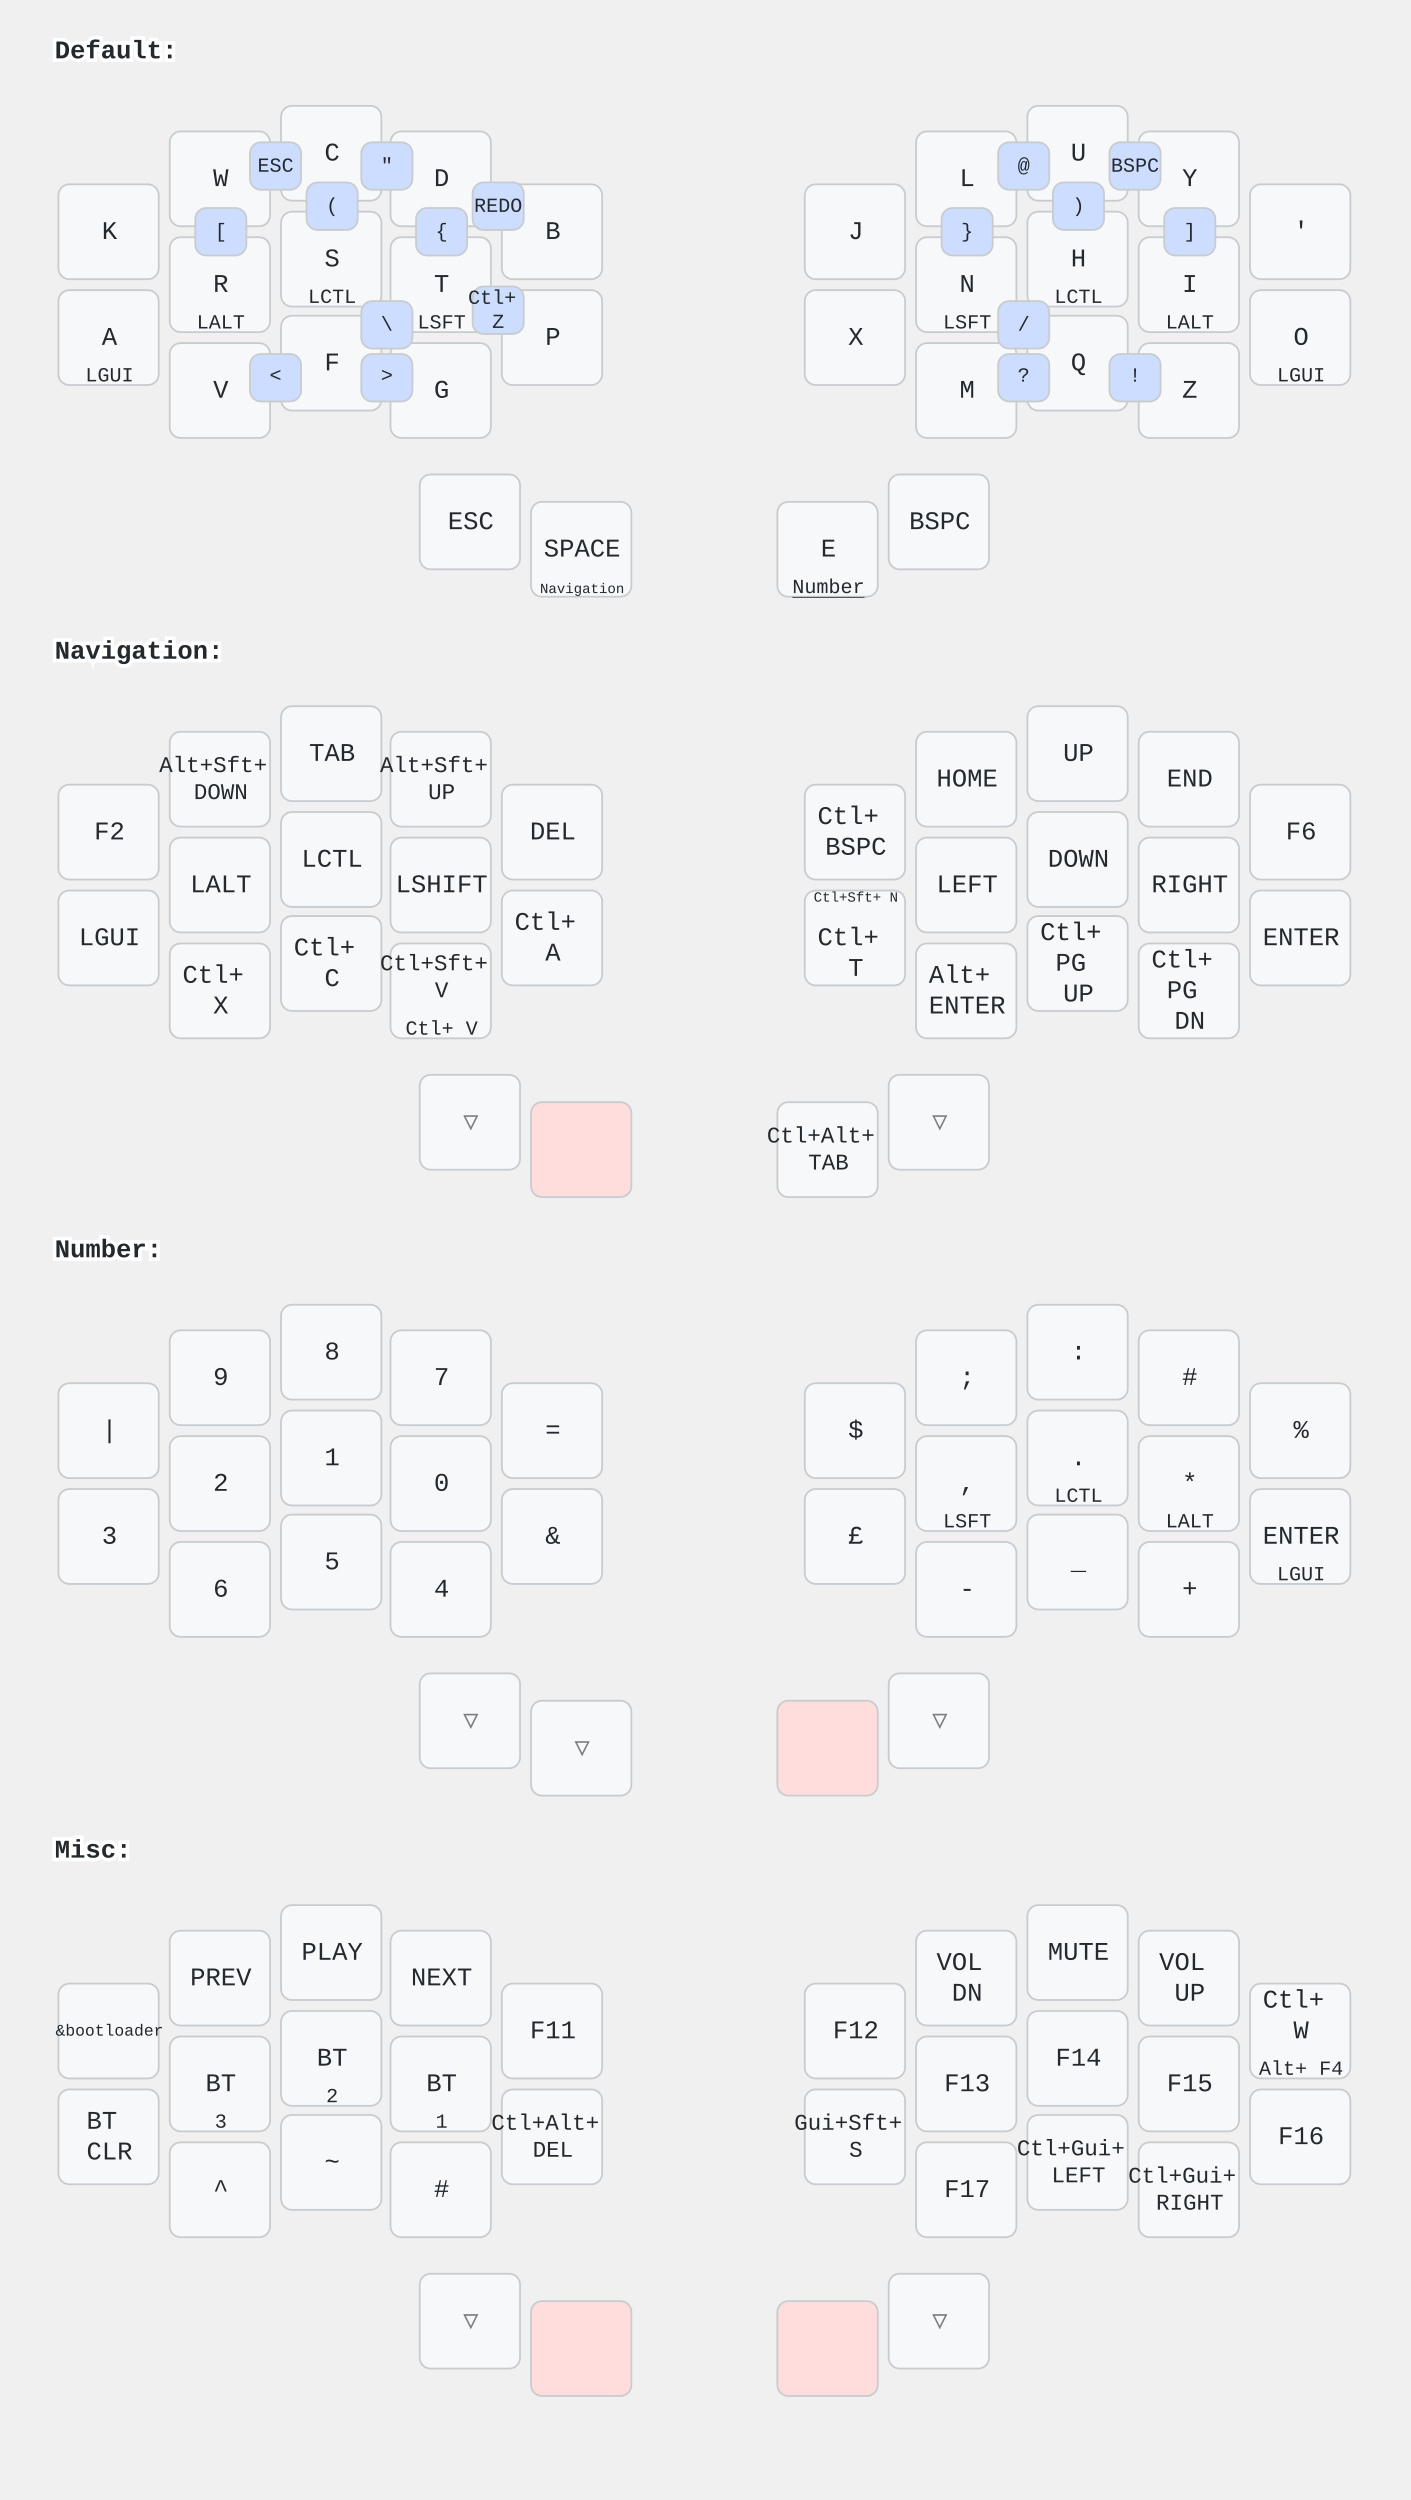
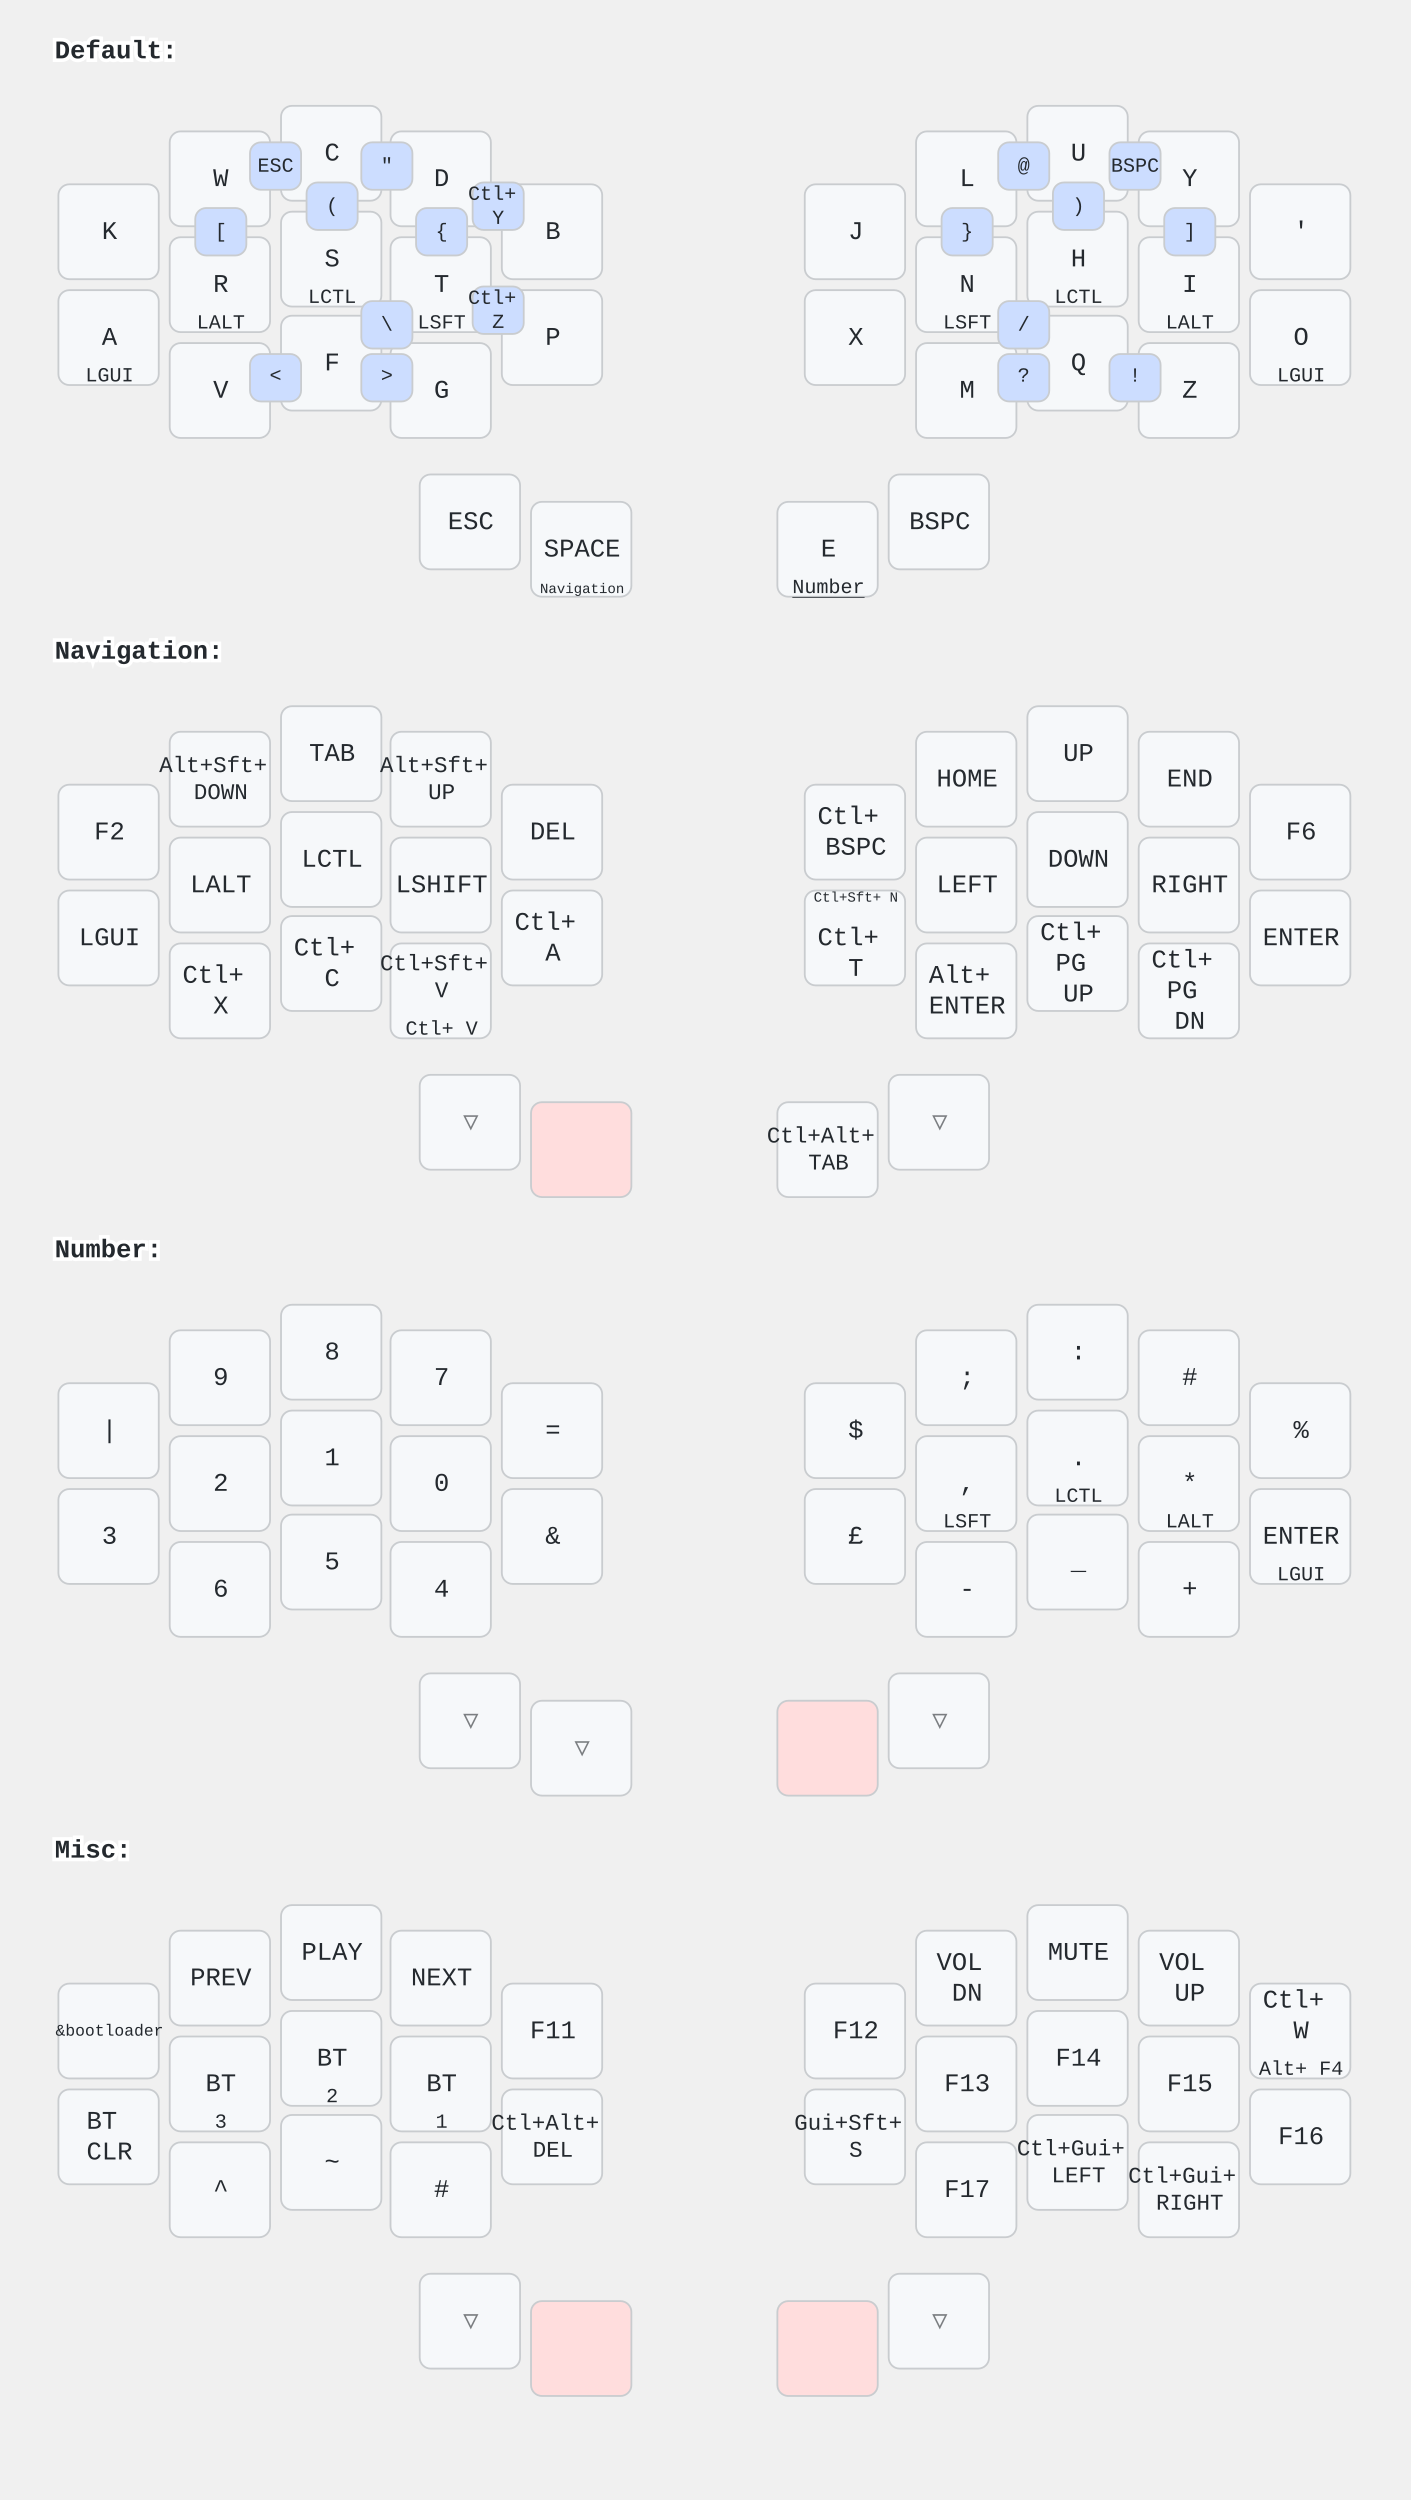
<svg xmlns="http://www.w3.org/2000/svg" width="773" height="1370" viewBox="0 0 773 1370" class="keymap">
  <style>/* inherit to force styles through use tags */
svg path {
    fill: inherit;
}

/* font and background color specifications */
svg.keymap {
    font-family: SFMono-Regular,Consolas,Liberation Mono,Menlo,monospace;
    font-size: 14px;
    font-kerning: normal;
    text-rendering: optimizeLegibility;
    fill: #24292e;
}

/* default key styling */
rect.key {
    fill: #f6f8fa;
}

rect.key, rect.combo {
    stroke: #c9cccf;
    stroke-width: 1;
}

/* default key side styling, only used is draw_key_sides is set */
rect.side {
    filter: brightness(90%);
}

/* color accent for combo boxes */
rect.combo, rect.combo-separate {
    fill: #cdf;
}

/* color accent for held keys */
rect.held, rect.combo.held {
    fill: #fdd;
}

/* color accent for ghost (optional) keys */
rect.ghost, rect.combo.ghost {
    stroke-dasharray: 4, 4;
    stroke-width: 2;
}

text {
    text-anchor: middle;
    dominant-baseline: middle;
}

/* styling for layer labels */
text.label {
    font-weight: bold;
    text-anchor: start;
    stroke: white;
    stroke-width: 4;
    paint-order: stroke;
}

/* styling for optional footer */
text.footer {
    text-anchor: end;
    dominant-baseline: auto;
    stroke: white;
    stroke-width: 4;
    paint-order: stroke;
}

/* styling for combo tap, and key hold/shifted label text */
text.combo, text.hold, text.shifted {
    font-size: 11px;
}

text.hold {
    text-anchor: middle;
    dominant-baseline: auto;
}

text.shifted {
    text-anchor: middle;
    dominant-baseline: hanging;
}

text.layer-activator {
    text-decoration: underline;
}

/* styling for hold/shifted label text in combo box */
text.combo.hold, text.combo.shifted {
    font-size: 8px;
}

/* lighter symbol for transparent keys */
text.trans {
    fill: #7b7e81;
}

/* styling for combo dendrons */
path.combo {
    stroke-width: 1;
    stroke: gray;
    fill: none;
}

/* Start Tabler Icons Cleanup */
/* cannot use height/width with glyphs */
.icon-tabler &gt; path {
    fill: inherit;
    stroke: inherit;
    stroke-width: 2;
}
/* hide tabler's default box */
.icon-tabler &gt; path[stroke="none"][fill="none"] {
    visibility: hidden;
}
/* End Tabler Icons Cleanup */
</style>
  <g transform="translate(30, 0)" class="layer-Default">
    <text x="0" y="28" class="label" id="Default">Default:</text>
    <g transform="translate(0, 56)">
      <g transform="translate(30, 71)" class="key keypos-0">
        <rect rx="6" ry="6" x="-28" y="-26" width="55" height="52" class="key" />
        <text x="0" y="0" class="key tap">K</text>
      </g>
      <g transform="translate(91, 42)" class="key keypos-1">
        <rect rx="6" ry="6" x="-28" y="-26" width="55" height="52" class="key" />
        <text x="0" y="0" class="key tap">W</text>
      </g>
      <g transform="translate(152, 28)" class="key keypos-2">
        <rect rx="6" ry="6" x="-28" y="-26" width="55" height="52" class="key" />
        <text x="0" y="0" class="key tap">C</text>
      </g>
      <g transform="translate(212, 42)" class="key keypos-3">
        <rect rx="6" ry="6" x="-28" y="-26" width="55" height="52" class="key" />
        <text x="0" y="0" class="key tap">D</text>
      </g>
      <g transform="translate(273, 71)" class="key keypos-4">
        <rect rx="6" ry="6" x="-28" y="-26" width="55" height="52" class="key" />
        <text x="0" y="0" class="key tap">B</text>
      </g>
      <g transform="translate(439, 71)" class="key keypos-5">
        <rect rx="6" ry="6" x="-28" y="-26" width="55" height="52" class="key" />
        <text x="0" y="0" class="key tap">J</text>
      </g>
      <g transform="translate(500, 42)" class="key keypos-6">
        <rect rx="6" ry="6" x="-28" y="-26" width="55" height="52" class="key" />
        <text x="0" y="0" class="key tap">L</text>
      </g>
      <g transform="translate(561, 28)" class="key keypos-7">
        <rect rx="6" ry="6" x="-28" y="-26" width="55" height="52" class="key" />
        <text x="0" y="0" class="key tap">U</text>
      </g>
      <g transform="translate(622, 42)" class="key keypos-8">
        <rect rx="6" ry="6" x="-28" y="-26" width="55" height="52" class="key" />
        <text x="0" y="0" class="key tap">Y</text>
      </g>
      <g transform="translate(683, 71)" class="key keypos-9">
        <rect rx="6" ry="6" x="-28" y="-26" width="55" height="52" class="key" />
        <text x="0" y="0" class="key tap">'</text>
      </g>
      <g transform="translate(30, 129)" class="key keypos-10">
        <rect rx="6" ry="6" x="-28" y="-26" width="55" height="52" class="key" />
        <text x="0" y="0" class="key tap">A</text>
        <text x="0" y="24" class="key hold">LGUI</text>
      </g>
      <g transform="translate(91, 100)" class="key keypos-11">
        <rect rx="6" ry="6" x="-28" y="-26" width="55" height="52" class="key" />
        <text x="0" y="0" class="key tap">R</text>
        <text x="0" y="24" class="key hold">LALT</text>
      </g>
      <g transform="translate(152, 86)" class="key keypos-12">
        <rect rx="6" ry="6" x="-28" y="-26" width="55" height="52" class="key" />
        <text x="0" y="0" class="key tap">S</text>
        <text x="0" y="24" class="key hold">LCTL</text>
      </g>
      <g transform="translate(212, 100)" class="key keypos-13">
        <rect rx="6" ry="6" x="-28" y="-26" width="55" height="52" class="key" />
        <text x="0" y="0" class="key tap">T</text>
        <text x="0" y="24" class="key hold">LSFT</text>
      </g>
      <g transform="translate(273, 129)" class="key keypos-14">
        <rect rx="6" ry="6" x="-28" y="-26" width="55" height="52" class="key" />
        <text x="0" y="0" class="key tap">P</text>
      </g>
      <g transform="translate(439, 129)" class="key keypos-15">
        <rect rx="6" ry="6" x="-28" y="-26" width="55" height="52" class="key" />
        <text x="0" y="0" class="key tap">X</text>
      </g>
      <g transform="translate(500, 100)" class="key keypos-16">
        <rect rx="6" ry="6" x="-28" y="-26" width="55" height="52" class="key" />
        <text x="0" y="0" class="key tap">N</text>
        <text x="0" y="24" class="key hold">LSFT</text>
      </g>
      <g transform="translate(561, 86)" class="key keypos-17">
        <rect rx="6" ry="6" x="-28" y="-26" width="55" height="52" class="key" />
        <text x="0" y="0" class="key tap">H</text>
        <text x="0" y="24" class="key hold">LCTL</text>
      </g>
      <g transform="translate(622, 100)" class="key keypos-18">
        <rect rx="6" ry="6" x="-28" y="-26" width="55" height="52" class="key" />
        <text x="0" y="0" class="key tap">I</text>
        <text x="0" y="24" class="key hold">LALT</text>
      </g>
      <g transform="translate(683, 129)" class="key keypos-19">
        <rect rx="6" ry="6" x="-28" y="-26" width="55" height="52" class="key" />
        <text x="0" y="0" class="key tap">O</text>
        <text x="0" y="24" class="key hold">LGUI</text>
      </g>
      <g transform="translate(91, 158)" class="key keypos-20">
        <rect rx="6" ry="6" x="-28" y="-26" width="55" height="52" class="key" />
        <text x="0" y="0" class="key tap">V</text>
      </g>
      <g transform="translate(152, 143)" class="key keypos-21">
        <rect rx="6" ry="6" x="-28" y="-26" width="55" height="52" class="key" />
        <text x="0" y="0" class="key tap">F</text>
      </g>
      <g transform="translate(212, 158)" class="key keypos-22">
        <rect rx="6" ry="6" x="-28" y="-26" width="55" height="52" class="key" />
        <text x="0" y="0" class="key tap">G</text>
      </g>
      <g transform="translate(500, 158)" class="key keypos-23">
        <rect rx="6" ry="6" x="-28" y="-26" width="55" height="52" class="key" />
        <text x="0" y="0" class="key tap">M</text>
      </g>
      <g transform="translate(561, 143)" class="key keypos-24">
        <rect rx="6" ry="6" x="-28" y="-26" width="55" height="52" class="key" />
        <text x="0" y="0" class="key tap">Q</text>
      </g>
      <g transform="translate(622, 158)" class="key keypos-25">
        <rect rx="6" ry="6" x="-28" y="-26" width="55" height="52" class="key" />
        <text x="0" y="0" class="key tap">Z</text>
      </g>
      <g transform="translate(228, 230)" class="key keypos-26">
        <rect rx="6" ry="6" x="-28" y="-26" width="55" height="52" class="key" />
        <text x="0" y="0" class="key tap">ESC</text>
      </g>
      <g transform="translate(289, 245)" class="key keypos-27">
        <rect rx="6" ry="6" x="-28" y="-26" width="55" height="52" class="key" />
        <text x="0" y="0" class="key tap">SPACE</text>
        <a href="#Navigation">
          <text x="0" y="24" class="key hold layer-activator">
            <tspan style="font-size: 70%">Navigation</tspan>
          </text>
        </a>
      </g>
      <g transform="translate(424, 245)" class="key keypos-28">
        <rect rx="6" ry="6" x="-28" y="-26" width="55" height="52" class="key" />
        <text x="0" y="0" class="key tap">E</text>
        <a href="#Number">
          <text x="0" y="24" class="key hold layer-activator">Number</text>
        </a>
      </g>
      <g transform="translate(485, 230)" class="key keypos-29">
        <rect rx="6" ry="6" x="-28" y="-26" width="55" height="52" class="key" />
        <text x="0" y="0" class="key tap">BSPC</text>
      </g>
      <g class="combo combopos-0">
        <rect rx="6" ry="6" x="229" y="44" width="28" height="26" class="combo" />
-         <text x="243" y="57" class="combo tap">REDO</text>
+         <text x="243" y="57" class="combo tap">
+           <tspan x="243" dy="-0.6em">Ctl+</tspan>
+           <tspan x="243" dy="1.2em">Y</tspan>
+         </text>
      </g>
      <g class="combo combopos-1">
        <rect rx="6" ry="6" x="229" y="101" width="28" height="26" class="combo" />
        <text x="243" y="114" class="combo tap">
          <tspan x="243" dy="-0.6em">Ctl+</tspan>
          <tspan x="243" dy="1.2em">Z</tspan>
        </text>
      </g>
      <g class="combo combopos-2">
        <rect rx="6" ry="6" x="107" y="22" width="28" height="26" class="combo" />
        <text x="121" y="35" class="combo tap">ESC</text>
      </g>
      <g class="combo combopos-3">
        <rect rx="6" ry="6" x="578" y="22" width="28" height="26" class="combo" />
        <text x="592" y="35" class="combo tap">BSPC</text>
      </g>
      <g class="combo combopos-4">
        <rect rx="6" ry="6" x="107" y="138" width="28" height="26" class="combo" />
        <text x="121" y="150" class="combo tap">&lt;</text>
      </g>
      <g class="combo combopos-5">
        <rect rx="6" ry="6" x="168" y="138" width="28" height="26" class="combo" />
        <text x="182" y="150" class="combo tap">&gt;</text>
      </g>
      <g class="combo combopos-6">
        <rect rx="6" ry="6" x="168" y="22" width="28" height="26" class="combo" />
        <text x="182" y="35" class="combo tap">"</text>
      </g>
      <g class="combo combopos-7">
        <rect rx="6" ry="6" x="517" y="22" width="28" height="26" class="combo" />
        <text x="531" y="35" class="combo tap">@</text>
      </g>
      <g class="combo combopos-8">
        <rect rx="6" ry="6" x="517" y="109" width="28" height="26" class="combo" />
        <text x="531" y="122" class="combo tap">/</text>
      </g>
      <g class="combo combopos-9">
        <rect rx="6" ry="6" x="168" y="109" width="28" height="26" class="combo" />
        <text x="182" y="122" class="combo tap">\</text>
      </g>
      <g class="combo combopos-10">
        <rect rx="6" ry="6" x="578" y="138" width="28" height="26" class="combo" />
        <text x="592" y="150" class="combo tap">!</text>
      </g>
      <g class="combo combopos-11">
        <rect rx="6" ry="6" x="517" y="138" width="28" height="26" class="combo" />
        <text x="531" y="150" class="combo tap">?</text>
      </g>
      <g class="combo combopos-12">
        <rect rx="6" ry="6" x="77" y="58" width="28" height="26" class="combo" />
        <text x="91" y="71" class="combo tap">[</text>
      </g>
      <g class="combo combopos-13">
        <rect rx="6" ry="6" x="138" y="44" width="28" height="26" class="combo" />
        <text x="152" y="57" class="combo tap">(</text>
      </g>
      <g class="combo combopos-14">
        <rect rx="6" ry="6" x="198" y="58" width="28" height="26" class="combo" />
        <text x="212" y="71" class="combo tap">{</text>
      </g>
      <g class="combo combopos-15">
        <rect rx="6" ry="6" x="486" y="58" width="28" height="26" class="combo" />
        <text x="500" y="71" class="combo tap">}</text>
      </g>
      <g class="combo combopos-16">
        <rect rx="6" ry="6" x="547" y="44" width="28" height="26" class="combo" />
        <text x="561" y="57" class="combo tap">)</text>
      </g>
      <g class="combo combopos-17">
        <rect rx="6" ry="6" x="608" y="58" width="28" height="26" class="combo" />
        <text x="622" y="71" class="combo tap">]</text>
      </g>
    </g>
  </g>
  <g transform="translate(30, 329)" class="layer-Navigation">
    <text x="0" y="28" class="label" id="Navigation">Navigation:</text>
    <g transform="translate(0, 56)">
      <g transform="translate(30, 71)" class="key keypos-0">
        <rect rx="6" ry="6" x="-28" y="-26" width="55" height="52" class="key" />
        <text x="0" y="0" class="key tap">F2</text>
      </g>
      <g transform="translate(91, 42)" class="key keypos-1">
        <rect rx="6" ry="6" x="-28" y="-26" width="55" height="52" class="key" />
        <text x="0" y="0" class="key tap">
          <tspan x="0" dy="-0.6em" style="font-size: 88%">Alt+Sft+</tspan>
          <tspan x="0" dy="1.2em" style="font-size: 88%">DOWN</tspan>
        </text>
      </g>
      <g transform="translate(152, 28)" class="key keypos-2">
        <rect rx="6" ry="6" x="-28" y="-26" width="55" height="52" class="key" />
        <text x="0" y="0" class="key tap">TAB</text>
      </g>
      <g transform="translate(212, 42)" class="key keypos-3">
        <rect rx="6" ry="6" x="-28" y="-26" width="55" height="52" class="key" />
        <text x="0" y="0" class="key tap">
          <tspan x="0" dy="-0.6em" style="font-size: 88%">Alt+Sft+</tspan>
          <tspan x="0" dy="1.2em" style="font-size: 88%">UP</tspan>
        </text>
      </g>
      <g transform="translate(273, 71)" class="key keypos-4">
        <rect rx="6" ry="6" x="-28" y="-26" width="55" height="52" class="key" />
        <text x="0" y="0" class="key tap">DEL</text>
      </g>
      <g transform="translate(439, 71)" class="key keypos-5">
        <rect rx="6" ry="6" x="-28" y="-26" width="55" height="52" class="key" />
        <text x="0" y="0" class="key tap">
          <tspan x="0" dy="-0.6em">Ctl+</tspan>
          <tspan x="0" dy="1.2em">BSPC</tspan>
        </text>
      </g>
      <g transform="translate(500, 42)" class="key keypos-6">
        <rect rx="6" ry="6" x="-28" y="-26" width="55" height="52" class="key" />
        <text x="0" y="0" class="key tap">HOME</text>
      </g>
      <g transform="translate(561, 28)" class="key keypos-7">
        <rect rx="6" ry="6" x="-28" y="-26" width="55" height="52" class="key" />
        <text x="0" y="0" class="key tap">UP</text>
      </g>
      <g transform="translate(622, 42)" class="key keypos-8">
        <rect rx="6" ry="6" x="-28" y="-26" width="55" height="52" class="key" />
        <text x="0" y="0" class="key tap">END</text>
      </g>
      <g transform="translate(683, 71)" class="key keypos-9">
        <rect rx="6" ry="6" x="-28" y="-26" width="55" height="52" class="key" />
        <text x="0" y="0" class="key tap">F6</text>
      </g>
      <g transform="translate(30, 129)" class="key keypos-10">
        <rect rx="6" ry="6" x="-28" y="-26" width="55" height="52" class="key" />
        <text x="0" y="0" class="key tap">LGUI</text>
      </g>
      <g transform="translate(91, 100)" class="key keypos-11">
        <rect rx="6" ry="6" x="-28" y="-26" width="55" height="52" class="key" />
        <text x="0" y="0" class="key tap">LALT</text>
      </g>
      <g transform="translate(152, 86)" class="key keypos-12">
        <rect rx="6" ry="6" x="-28" y="-26" width="55" height="52" class="key" />
        <text x="0" y="0" class="key tap">LCTL</text>
      </g>
      <g transform="translate(212, 100)" class="key keypos-13">
        <rect rx="6" ry="6" x="-28" y="-26" width="55" height="52" class="key" />
        <text x="0" y="0" class="key tap">LSHIFT</text>
      </g>
      <g transform="translate(273, 129)" class="key keypos-14">
        <rect rx="6" ry="6" x="-28" y="-26" width="55" height="52" class="key" />
        <text x="0" y="0" class="key tap">
          <tspan x="0" dy="-0.6em">Ctl+</tspan>
          <tspan x="0" dy="1.2em">A</tspan>
        </text>
      </g>
      <g transform="translate(439, 129)" class="key keypos-15">
        <rect rx="6" ry="6" x="-28" y="-26" width="55" height="52" class="key" />
        <text x="0" y="0" class="key tap">
          <tspan x="0" dy="-0.0em">Ctl+</tspan>
          <tspan x="0" dy="1.2em">T</tspan>
        </text>
        <text x="0" y="-24" class="key shifted">
          <tspan style="font-size: 70%">Ctl+Sft+ N</tspan>
        </text>
      </g>
      <g transform="translate(500, 100)" class="key keypos-16">
        <rect rx="6" ry="6" x="-28" y="-26" width="55" height="52" class="key" />
        <text x="0" y="0" class="key tap">LEFT</text>
      </g>
      <g transform="translate(561, 86)" class="key keypos-17">
        <rect rx="6" ry="6" x="-28" y="-26" width="55" height="52" class="key" />
        <text x="0" y="0" class="key tap">DOWN</text>
      </g>
      <g transform="translate(622, 100)" class="key keypos-18">
        <rect rx="6" ry="6" x="-28" y="-26" width="55" height="52" class="key" />
        <text x="0" y="0" class="key tap">RIGHT</text>
      </g>
      <g transform="translate(683, 129)" class="key keypos-19">
        <rect rx="6" ry="6" x="-28" y="-26" width="55" height="52" class="key" />
        <text x="0" y="0" class="key tap">ENTER</text>
      </g>
      <g transform="translate(91, 158)" class="key keypos-20">
        <rect rx="6" ry="6" x="-28" y="-26" width="55" height="52" class="key" />
        <text x="0" y="0" class="key tap">
          <tspan x="0" dy="-0.6em">Ctl+</tspan>
          <tspan x="0" dy="1.2em">X</tspan>
        </text>
      </g>
      <g transform="translate(152, 143)" class="key keypos-21">
        <rect rx="6" ry="6" x="-28" y="-26" width="55" height="52" class="key" />
        <text x="0" y="0" class="key tap">
          <tspan x="0" dy="-0.6em">Ctl+</tspan>
          <tspan x="0" dy="1.2em">C</tspan>
        </text>
      </g>
      <g transform="translate(212, 158)" class="key keypos-22">
        <rect rx="6" ry="6" x="-28" y="-26" width="55" height="52" class="key" />
        <text x="0" y="0" class="key tap">
          <tspan x="0" dy="-1.2em" style="font-size: 88%">Ctl+Sft+</tspan>
          <tspan x="0" dy="1.2em" style="font-size: 88%">V</tspan>
        </text>
        <text x="0" y="24" class="key hold">Ctl+ V</text>
      </g>
      <g transform="translate(500, 158)" class="key keypos-23">
        <rect rx="6" ry="6" x="-28" y="-26" width="55" height="52" class="key" />
        <text x="0" y="0" class="key tap">
          <tspan x="0" dy="-0.6em">Alt+</tspan>
          <tspan x="0" dy="1.2em">ENTER</tspan>
        </text>
      </g>
      <g transform="translate(561, 143)" class="key keypos-24">
        <rect rx="6" ry="6" x="-28" y="-26" width="55" height="52" class="key" />
        <text x="0" y="0" class="key tap">
          <tspan x="0" dy="-1.2em">Ctl+</tspan>
          <tspan x="0" dy="1.2em">PG</tspan>
          <tspan x="0" dy="1.2em">UP</tspan>
        </text>
      </g>
      <g transform="translate(622, 158)" class="key keypos-25">
        <rect rx="6" ry="6" x="-28" y="-26" width="55" height="52" class="key" />
        <text x="0" y="0" class="key tap">
          <tspan x="0" dy="-1.2em">Ctl+</tspan>
          <tspan x="0" dy="1.2em">PG</tspan>
          <tspan x="0" dy="1.2em">DN</tspan>
        </text>
      </g>
      <g transform="translate(228, 230)" class="key trans keypos-26">
        <rect rx="6" ry="6" x="-28" y="-26" width="55" height="52" class="key trans" />
        <text x="0" y="0" class="key trans tap">▽</text>
      </g>
      <g transform="translate(289, 245)" class="key held keypos-27">
        <rect rx="6" ry="6" x="-28" y="-26" width="55" height="52" class="key held" />
      </g>
      <g transform="translate(424, 245)" class="key keypos-28">
        <rect rx="6" ry="6" x="-28" y="-26" width="55" height="52" class="key" />
        <text x="0" y="0" class="key tap">
          <tspan x="0" dy="-0.6em" style="font-size: 88%">Ctl+Alt+</tspan>
          <tspan x="0" dy="1.2em" style="font-size: 88%">TAB</tspan>
        </text>
      </g>
      <g transform="translate(485, 230)" class="key trans keypos-29">
        <rect rx="6" ry="6" x="-28" y="-26" width="55" height="52" class="key trans" />
        <text x="0" y="0" class="key trans tap">▽</text>
      </g>
    </g>
  </g>
  <g transform="translate(30, 657)" class="layer-Number">
    <text x="0" y="28" class="label" id="Number">Number:</text>
    <g transform="translate(0, 56)">
      <g transform="translate(30, 71)" class="key keypos-0">
        <rect rx="6" ry="6" x="-28" y="-26" width="55" height="52" class="key" />
        <text x="0" y="0" class="key tap">|</text>
      </g>
      <g transform="translate(91, 42)" class="key keypos-1">
        <rect rx="6" ry="6" x="-28" y="-26" width="55" height="52" class="key" />
        <text x="0" y="0" class="key tap">9</text>
      </g>
      <g transform="translate(152, 28)" class="key keypos-2">
        <rect rx="6" ry="6" x="-28" y="-26" width="55" height="52" class="key" />
        <text x="0" y="0" class="key tap">8</text>
      </g>
      <g transform="translate(212, 42)" class="key keypos-3">
        <rect rx="6" ry="6" x="-28" y="-26" width="55" height="52" class="key" />
        <text x="0" y="0" class="key tap">7</text>
      </g>
      <g transform="translate(273, 71)" class="key keypos-4">
        <rect rx="6" ry="6" x="-28" y="-26" width="55" height="52" class="key" />
        <text x="0" y="0" class="key tap">=</text>
      </g>
      <g transform="translate(439, 71)" class="key keypos-5">
        <rect rx="6" ry="6" x="-28" y="-26" width="55" height="52" class="key" />
        <text x="0" y="0" class="key tap">$</text>
      </g>
      <g transform="translate(500, 42)" class="key keypos-6">
        <rect rx="6" ry="6" x="-28" y="-26" width="55" height="52" class="key" />
        <text x="0" y="0" class="key tap">;</text>
      </g>
      <g transform="translate(561, 28)" class="key keypos-7">
        <rect rx="6" ry="6" x="-28" y="-26" width="55" height="52" class="key" />
        <text x="0" y="0" class="key tap">:</text>
      </g>
      <g transform="translate(622, 42)" class="key keypos-8">
        <rect rx="6" ry="6" x="-28" y="-26" width="55" height="52" class="key" />
        <text x="0" y="0" class="key tap">#</text>
      </g>
      <g transform="translate(683, 71)" class="key keypos-9">
        <rect rx="6" ry="6" x="-28" y="-26" width="55" height="52" class="key" />
        <text x="0" y="0" class="key tap">%</text>
      </g>
      <g transform="translate(30, 129)" class="key keypos-10">
        <rect rx="6" ry="6" x="-28" y="-26" width="55" height="52" class="key" />
        <text x="0" y="0" class="key tap">3</text>
      </g>
      <g transform="translate(91, 100)" class="key keypos-11">
        <rect rx="6" ry="6" x="-28" y="-26" width="55" height="52" class="key" />
        <text x="0" y="0" class="key tap">2</text>
      </g>
      <g transform="translate(152, 86)" class="key keypos-12">
        <rect rx="6" ry="6" x="-28" y="-26" width="55" height="52" class="key" />
        <text x="0" y="0" class="key tap">1</text>
      </g>
      <g transform="translate(212, 100)" class="key keypos-13">
        <rect rx="6" ry="6" x="-28" y="-26" width="55" height="52" class="key" />
        <text x="0" y="0" class="key tap">0</text>
      </g>
      <g transform="translate(273, 129)" class="key keypos-14">
        <rect rx="6" ry="6" x="-28" y="-26" width="55" height="52" class="key" />
        <text x="0" y="0" class="key tap">&amp;</text>
      </g>
      <g transform="translate(439, 129)" class="key keypos-15">
        <rect rx="6" ry="6" x="-28" y="-26" width="55" height="52" class="key" />
        <text x="0" y="0" class="key tap">£</text>
      </g>
      <g transform="translate(500, 100)" class="key keypos-16">
        <rect rx="6" ry="6" x="-28" y="-26" width="55" height="52" class="key" />
        <text x="0" y="0" class="key tap">,</text>
        <text x="0" y="24" class="key hold">LSFT</text>
      </g>
      <g transform="translate(561, 86)" class="key keypos-17">
        <rect rx="6" ry="6" x="-28" y="-26" width="55" height="52" class="key" />
        <text x="0" y="0" class="key tap">.</text>
        <text x="0" y="24" class="key hold">LCTL</text>
      </g>
      <g transform="translate(622, 100)" class="key keypos-18">
        <rect rx="6" ry="6" x="-28" y="-26" width="55" height="52" class="key" />
        <text x="0" y="0" class="key tap">*</text>
        <text x="0" y="24" class="key hold">LALT</text>
      </g>
      <g transform="translate(683, 129)" class="key keypos-19">
        <rect rx="6" ry="6" x="-28" y="-26" width="55" height="52" class="key" />
        <text x="0" y="0" class="key tap">ENTER</text>
        <text x="0" y="24" class="key hold">LGUI</text>
      </g>
      <g transform="translate(91, 158)" class="key keypos-20">
        <rect rx="6" ry="6" x="-28" y="-26" width="55" height="52" class="key" />
        <text x="0" y="0" class="key tap">6</text>
      </g>
      <g transform="translate(152, 143)" class="key keypos-21">
        <rect rx="6" ry="6" x="-28" y="-26" width="55" height="52" class="key" />
        <text x="0" y="0" class="key tap">5</text>
      </g>
      <g transform="translate(212, 158)" class="key keypos-22">
        <rect rx="6" ry="6" x="-28" y="-26" width="55" height="52" class="key" />
        <text x="0" y="0" class="key tap">4</text>
      </g>
      <g transform="translate(500, 158)" class="key keypos-23">
        <rect rx="6" ry="6" x="-28" y="-26" width="55" height="52" class="key" />
        <text x="0" y="0" class="key tap">-</text>
      </g>
      <g transform="translate(561, 143)" class="key keypos-24">
        <rect rx="6" ry="6" x="-28" y="-26" width="55" height="52" class="key" />
        <text x="0" y="0" class="key tap">_</text>
      </g>
      <g transform="translate(622, 158)" class="key keypos-25">
        <rect rx="6" ry="6" x="-28" y="-26" width="55" height="52" class="key" />
        <text x="0" y="0" class="key tap">+</text>
      </g>
      <g transform="translate(228, 230)" class="key trans keypos-26">
        <rect rx="6" ry="6" x="-28" y="-26" width="55" height="52" class="key trans" />
        <text x="0" y="0" class="key trans tap">▽</text>
      </g>
      <g transform="translate(289, 245)" class="key trans keypos-27">
        <rect rx="6" ry="6" x="-28" y="-26" width="55" height="52" class="key trans" />
        <text x="0" y="0" class="key trans tap">▽</text>
      </g>
      <g transform="translate(424, 245)" class="key held keypos-28">
        <rect rx="6" ry="6" x="-28" y="-26" width="55" height="52" class="key held" />
      </g>
      <g transform="translate(485, 230)" class="key trans keypos-29">
        <rect rx="6" ry="6" x="-28" y="-26" width="55" height="52" class="key trans" />
        <text x="0" y="0" class="key trans tap">▽</text>
      </g>
    </g>
  </g>
  <g transform="translate(30, 986)" class="layer-Misc">
    <text x="0" y="28" class="label" id="Misc">Misc:</text>
    <g transform="translate(0, 56)">
      <g transform="translate(30, 71)" class="key keypos-0">
        <rect rx="6" ry="6" x="-28" y="-26" width="55" height="52" class="key" />
        <text x="0" y="0" class="key tap">
          <tspan style="font-size: 64%">&amp;bootloader</tspan>
        </text>
      </g>
      <g transform="translate(91, 42)" class="key keypos-1">
        <rect rx="6" ry="6" x="-28" y="-26" width="55" height="52" class="key" />
        <text x="0" y="0" class="key tap">PREV</text>
      </g>
      <g transform="translate(152, 28)" class="key keypos-2">
        <rect rx="6" ry="6" x="-28" y="-26" width="55" height="52" class="key" />
        <text x="0" y="0" class="key tap">PLAY</text>
      </g>
      <g transform="translate(212, 42)" class="key keypos-3">
        <rect rx="6" ry="6" x="-28" y="-26" width="55" height="52" class="key" />
        <text x="0" y="0" class="key tap">NEXT</text>
      </g>
      <g transform="translate(273, 71)" class="key keypos-4">
        <rect rx="6" ry="6" x="-28" y="-26" width="55" height="52" class="key" />
        <text x="0" y="0" class="key tap">F11</text>
      </g>
      <g transform="translate(439, 71)" class="key keypos-5">
        <rect rx="6" ry="6" x="-28" y="-26" width="55" height="52" class="key" />
        <text x="0" y="0" class="key tap">F12</text>
      </g>
      <g transform="translate(500, 42)" class="key keypos-6">
        <rect rx="6" ry="6" x="-28" y="-26" width="55" height="52" class="key" />
        <text x="0" y="0" class="key tap">
          <tspan x="0" dy="-0.6em">VOL</tspan>
          <tspan x="0" dy="1.2em">DN</tspan>
        </text>
      </g>
      <g transform="translate(561, 28)" class="key keypos-7">
        <rect rx="6" ry="6" x="-28" y="-26" width="55" height="52" class="key" />
        <text x="0" y="0" class="key tap">MUTE</text>
      </g>
      <g transform="translate(622, 42)" class="key keypos-8">
        <rect rx="6" ry="6" x="-28" y="-26" width="55" height="52" class="key" />
        <text x="0" y="0" class="key tap">
          <tspan x="0" dy="-0.6em">VOL</tspan>
          <tspan x="0" dy="1.2em">UP</tspan>
        </text>
      </g>
      <g transform="translate(683, 71)" class="key keypos-9">
        <rect rx="6" ry="6" x="-28" y="-26" width="55" height="52" class="key" />
        <text x="0" y="0" class="key tap">
          <tspan x="0" dy="-1.2em">Ctl+</tspan>
          <tspan x="0" dy="1.2em">W</tspan>
        </text>
        <text x="0" y="24" class="key hold">Alt+ F4</text>
      </g>
      <g transform="translate(30, 129)" class="key keypos-10">
        <rect rx="6" ry="6" x="-28" y="-26" width="55" height="52" class="key" />
        <text x="0" y="0" class="key tap">
          <tspan x="0" dy="-0.6em">BT</tspan>
          <tspan x="0" dy="1.2em">CLR</tspan>
        </text>
      </g>
      <g transform="translate(91, 100)" class="key keypos-11">
        <rect rx="6" ry="6" x="-28" y="-26" width="55" height="52" class="key" />
        <text x="0" y="0" class="key tap">BT</text>
        <text x="0" y="24" class="key hold">3</text>
      </g>
      <g transform="translate(152, 86)" class="key keypos-12">
        <rect rx="6" ry="6" x="-28" y="-26" width="55" height="52" class="key" />
        <text x="0" y="0" class="key tap">BT</text>
        <text x="0" y="24" class="key hold">2</text>
      </g>
      <g transform="translate(212, 100)" class="key keypos-13">
        <rect rx="6" ry="6" x="-28" y="-26" width="55" height="52" class="key" />
        <text x="0" y="0" class="key tap">BT</text>
        <text x="0" y="24" class="key hold">1</text>
      </g>
      <g transform="translate(273, 129)" class="key keypos-14">
        <rect rx="6" ry="6" x="-28" y="-26" width="55" height="52" class="key" />
        <text x="0" y="0" class="key tap">
          <tspan x="0" dy="-0.6em" style="font-size: 88%">Ctl+Alt+</tspan>
          <tspan x="0" dy="1.2em" style="font-size: 88%">DEL</tspan>
        </text>
      </g>
      <g transform="translate(439, 129)" class="key keypos-15">
        <rect rx="6" ry="6" x="-28" y="-26" width="55" height="52" class="key" />
        <text x="0" y="0" class="key tap">
          <tspan x="0" dy="-0.6em" style="font-size: 88%">Gui+Sft+</tspan>
          <tspan x="0" dy="1.2em" style="font-size: 88%">S</tspan>
        </text>
      </g>
      <g transform="translate(500, 100)" class="key keypos-16">
        <rect rx="6" ry="6" x="-28" y="-26" width="55" height="52" class="key" />
        <text x="0" y="0" class="key tap">F13</text>
      </g>
      <g transform="translate(561, 86)" class="key keypos-17">
        <rect rx="6" ry="6" x="-28" y="-26" width="55" height="52" class="key" />
        <text x="0" y="0" class="key tap">F14</text>
      </g>
      <g transform="translate(622, 100)" class="key keypos-18">
        <rect rx="6" ry="6" x="-28" y="-26" width="55" height="52" class="key" />
        <text x="0" y="0" class="key tap">F15</text>
      </g>
      <g transform="translate(683, 129)" class="key keypos-19">
        <rect rx="6" ry="6" x="-28" y="-26" width="55" height="52" class="key" />
        <text x="0" y="0" class="key tap">F16</text>
      </g>
      <g transform="translate(91, 158)" class="key keypos-20">
        <rect rx="6" ry="6" x="-28" y="-26" width="55" height="52" class="key" />
        <text x="0" y="0" class="key tap">^</text>
      </g>
      <g transform="translate(152, 143)" class="key keypos-21">
        <rect rx="6" ry="6" x="-28" y="-26" width="55" height="52" class="key" />
        <text x="0" y="0" class="key tap">~</text>
      </g>
      <g transform="translate(212, 158)" class="key keypos-22">
        <rect rx="6" ry="6" x="-28" y="-26" width="55" height="52" class="key" />
        <text x="0" y="0" class="key tap">#</text>
      </g>
      <g transform="translate(500, 158)" class="key keypos-23">
        <rect rx="6" ry="6" x="-28" y="-26" width="55" height="52" class="key" />
        <text x="0" y="0" class="key tap">F17</text>
      </g>
      <g transform="translate(561, 143)" class="key keypos-24">
        <rect rx="6" ry="6" x="-28" y="-26" width="55" height="52" class="key" />
        <text x="0" y="0" class="key tap">
          <tspan x="0" dy="-0.6em" style="font-size: 88%">Ctl+Gui+</tspan>
          <tspan x="0" dy="1.2em" style="font-size: 88%">LEFT</tspan>
        </text>
      </g>
      <g transform="translate(622, 158)" class="key keypos-25">
        <rect rx="6" ry="6" x="-28" y="-26" width="55" height="52" class="key" />
        <text x="0" y="0" class="key tap">
          <tspan x="0" dy="-0.6em" style="font-size: 88%">Ctl+Gui+</tspan>
          <tspan x="0" dy="1.2em" style="font-size: 88%">RIGHT</tspan>
        </text>
      </g>
      <g transform="translate(228, 230)" class="key trans keypos-26">
        <rect rx="6" ry="6" x="-28" y="-26" width="55" height="52" class="key trans" />
        <text x="0" y="0" class="key trans tap">▽</text>
      </g>
      <g transform="translate(289, 245)" class="key held keypos-27">
        <rect rx="6" ry="6" x="-28" y="-26" width="55" height="52" class="key held" />
      </g>
      <g transform="translate(424, 245)" class="key held keypos-28">
        <rect rx="6" ry="6" x="-28" y="-26" width="55" height="52" class="key held" />
      </g>
      <g transform="translate(485, 230)" class="key trans keypos-29">
        <rect rx="6" ry="6" x="-28" y="-26" width="55" height="52" class="key trans" />
        <text x="0" y="0" class="key trans tap">▽</text>
      </g>
    </g>
  </g>
</svg>
